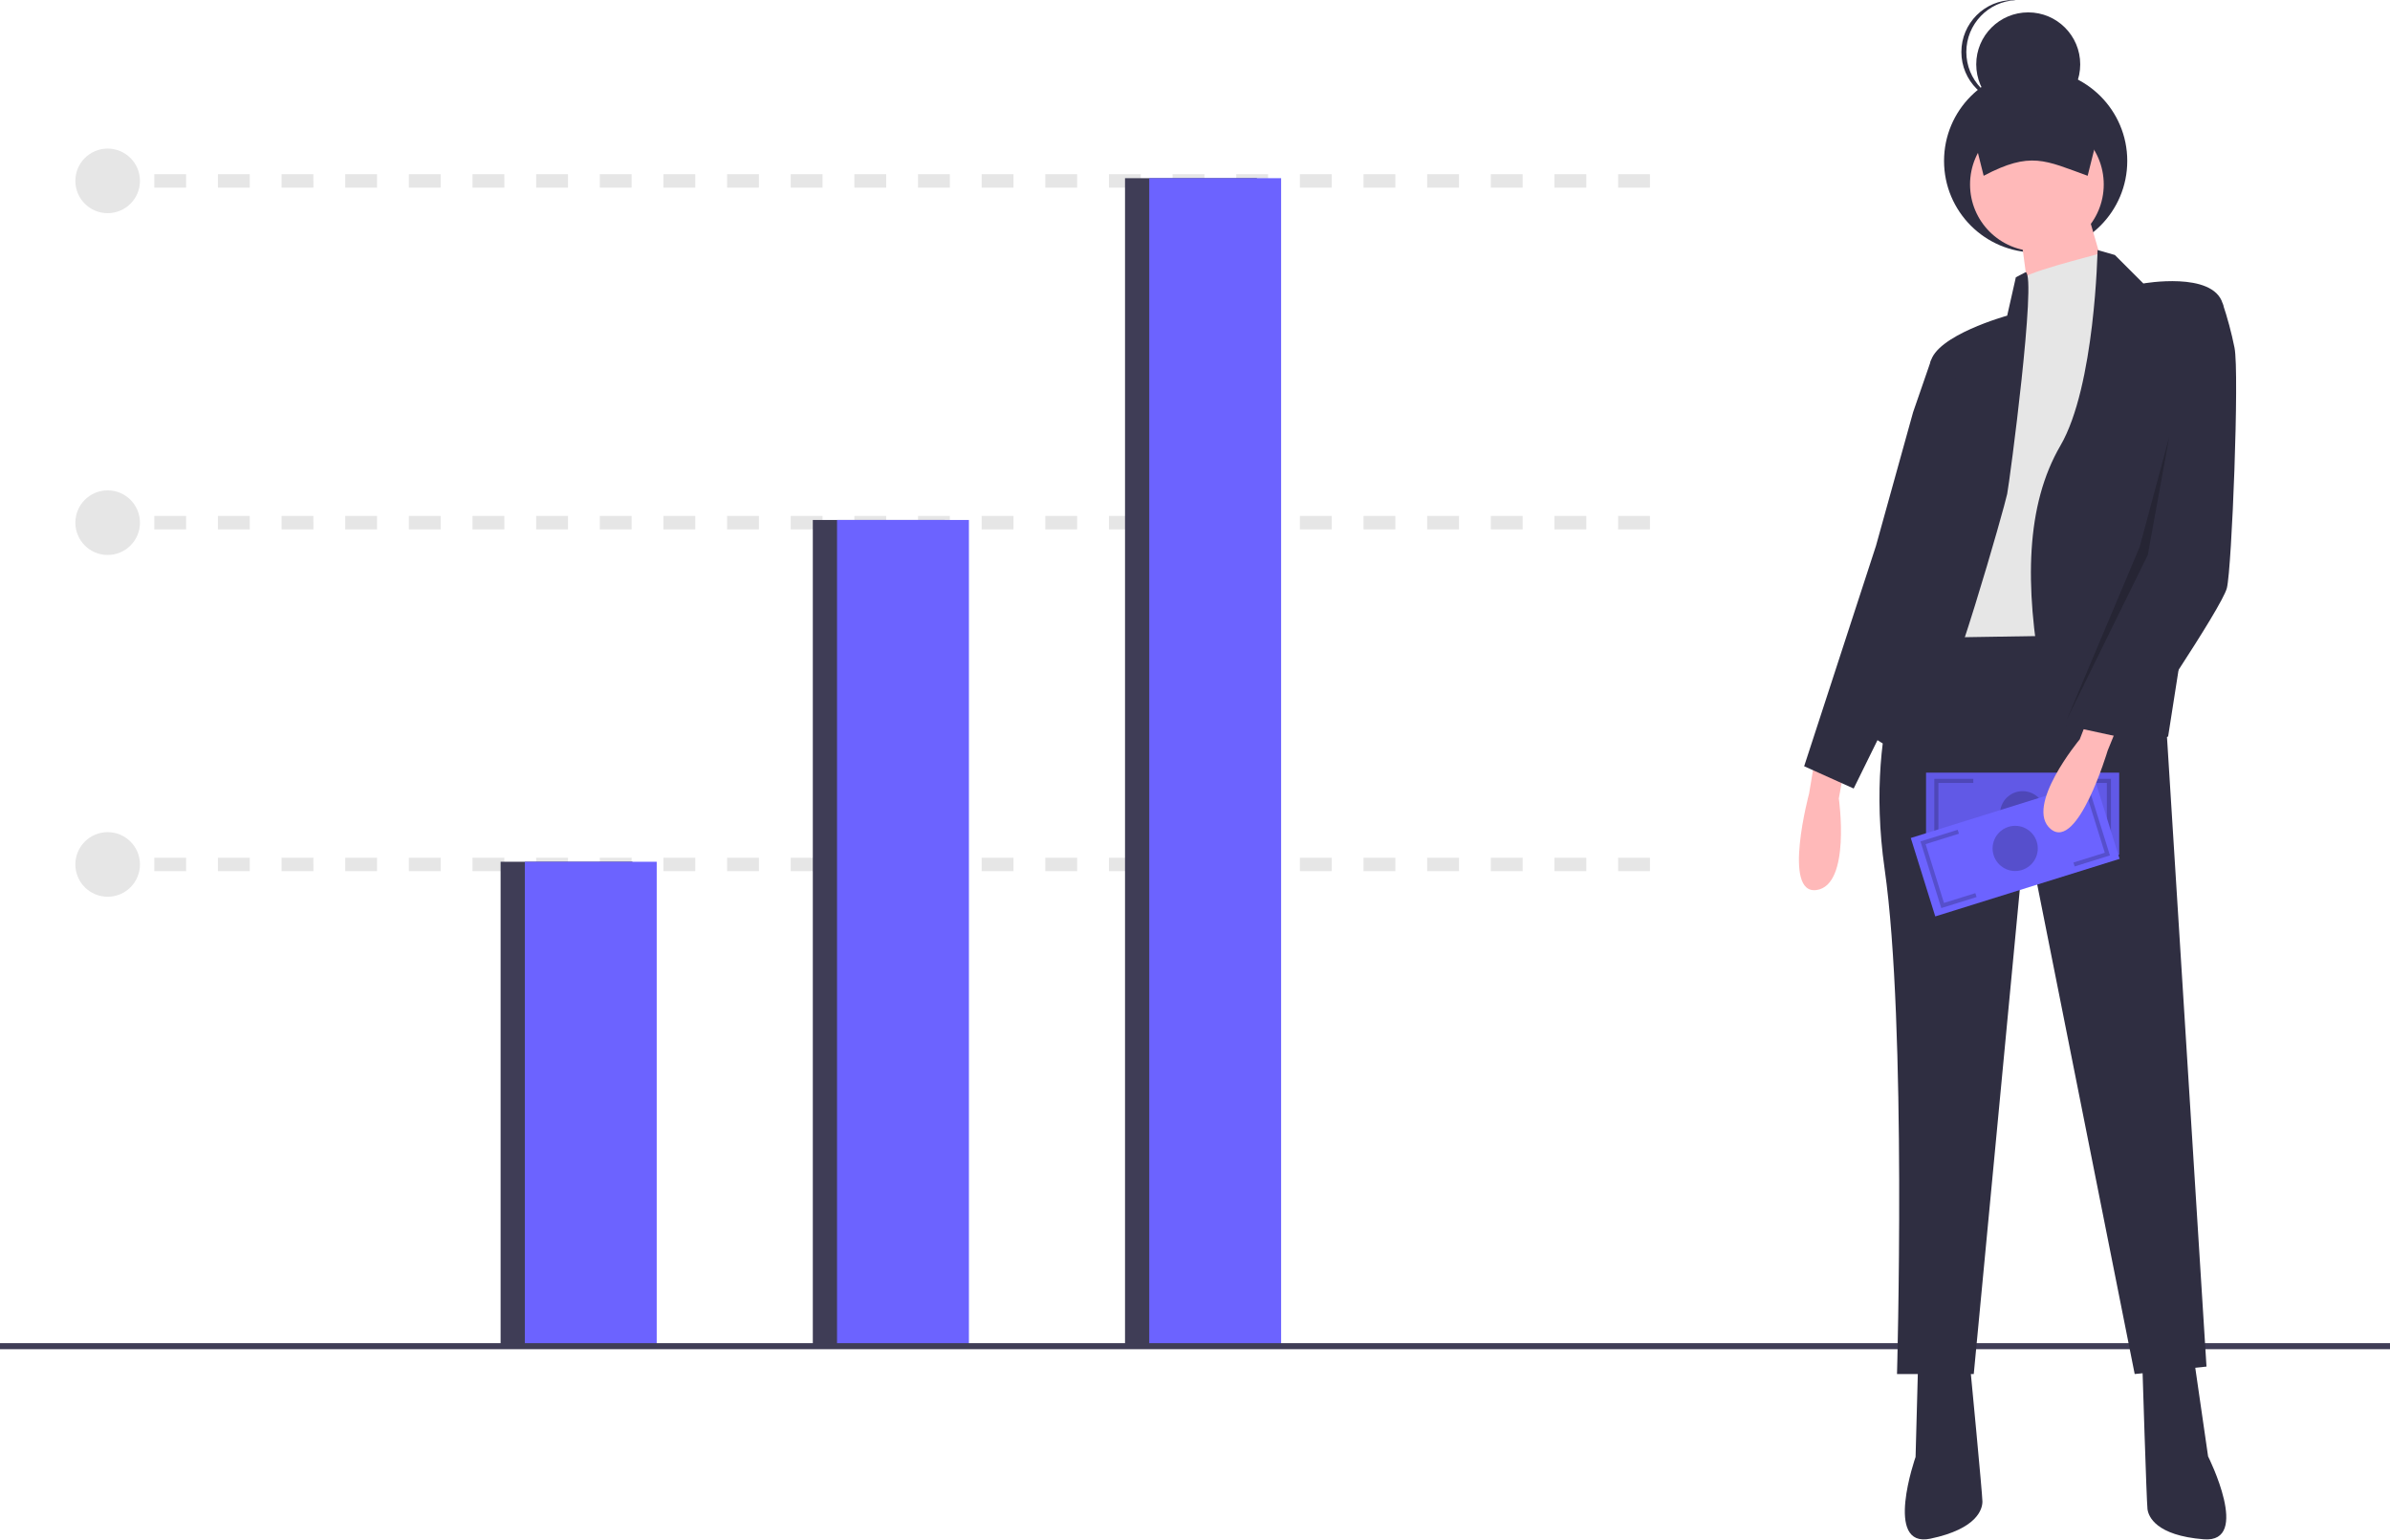
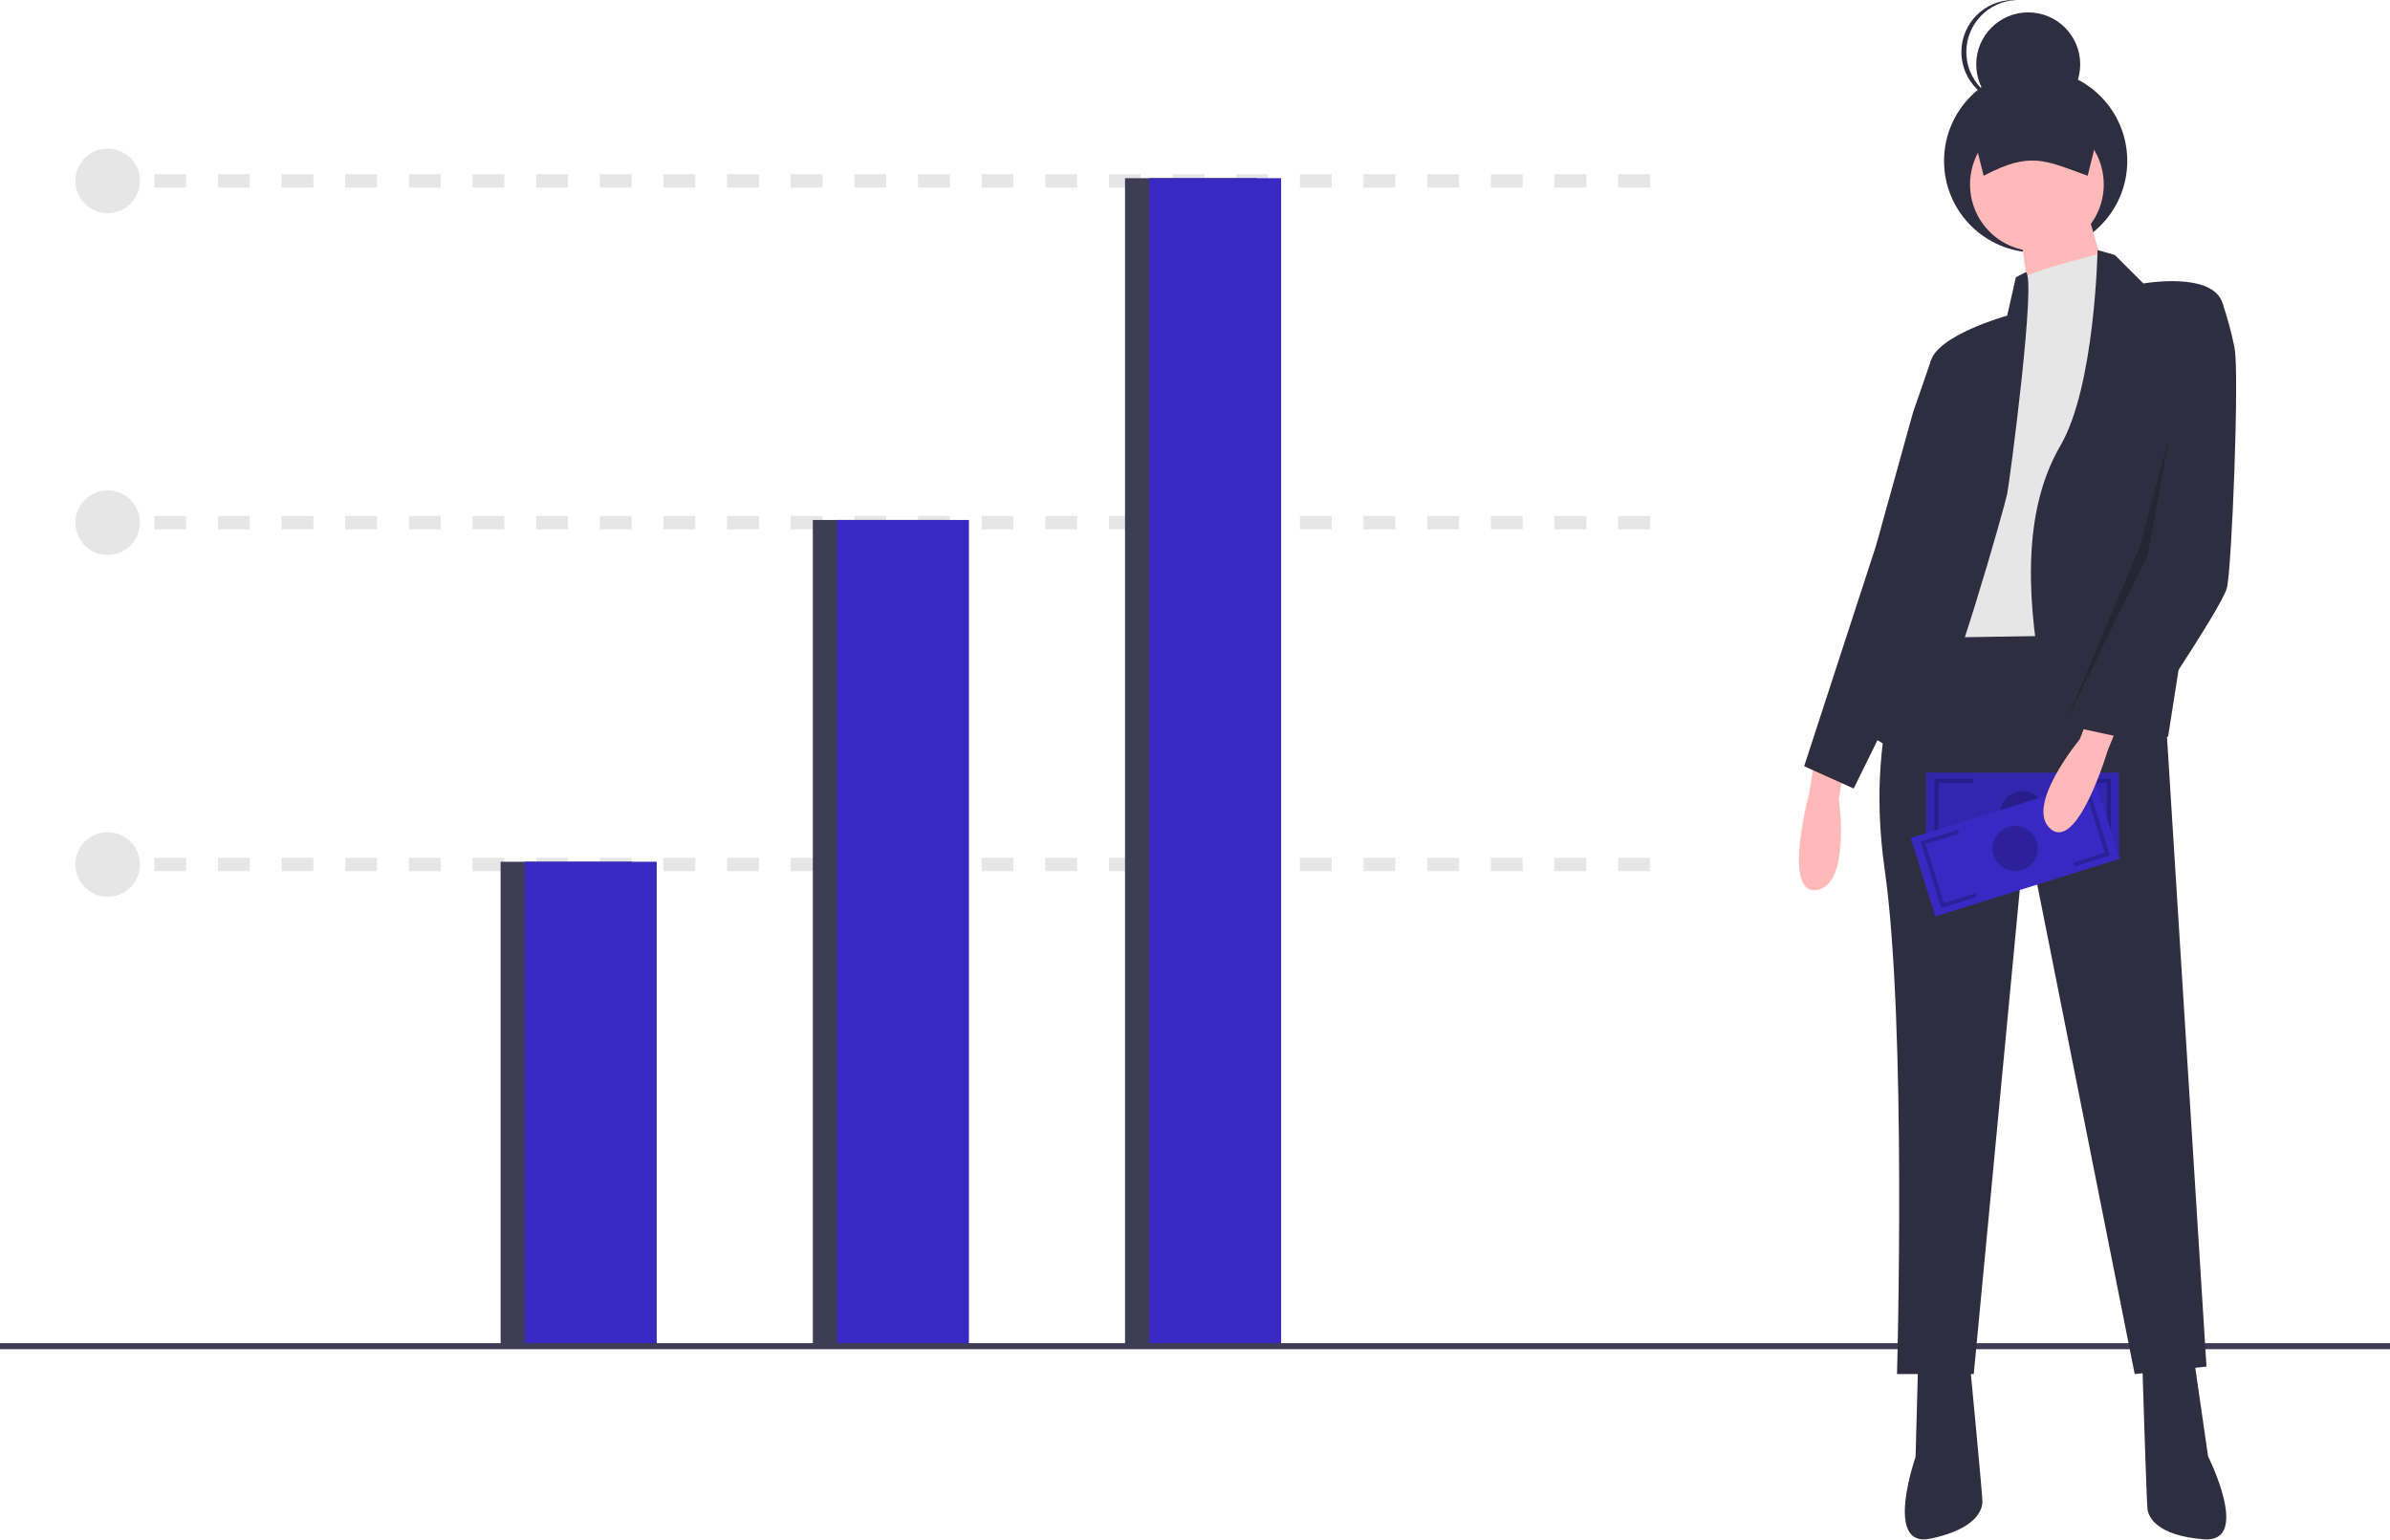
<svg xmlns="http://www.w3.org/2000/svg" id="b56ce292-c2ef-482a-b84e-c8d73988b32f" data-name="Layer 1" width="888" height="572.011" viewBox="0 0 888 572.011">
  <rect x="39.5" y="318.709" width="6" height="5" fill="#e6e6e6" />
  <path d="M769.029,487.703H757.206v-5H769.029Zm-23.646,0H733.559v-5h11.824Zm-23.647,0H709.912v-5h11.823Zm-23.646,0H686.265v-5h11.824Zm-23.647,0H662.618v-5h11.823Zm-23.647,0H638.971v-5H650.794Zm-23.646,0H615.324v-5h11.823Zm-23.647,0H591.677v-5H603.5Zm-23.647,0H568.03v-5H579.853Zm-23.647,0H544.382v-5h11.824Zm-23.647,0H520.735v-5h11.824Zm-23.647,0H497.088v-5h11.824Zm-23.647,0H473.441v-5h11.824Zm-23.647,0H449.794v-5h11.823Zm-23.647,0H426.147v-5H437.971Zm-23.647,0H402.5v-5h11.824Zm-23.647,0H378.853v-5h11.824Zm-23.647,0H355.206v-5h11.824Zm-23.647,0H331.559v-5h11.823Zm-23.647,0H307.912v-5h11.823Zm-23.647,0H284.265v-5h11.823Zm-23.647,0H260.618v-5h11.824Zm-23.647,0H236.971v-5h11.824Zm-23.647,0H213.324v-5h11.824Z" transform="translate(-156 -163.9944)" fill="#e6e6e6" />
  <rect x="39.5" y="191.709" width="6" height="5" fill="#e6e6e6" />
  <path d="M769.029,360.703H757.206v-5H769.029Zm-23.646,0H733.559v-5h11.824Zm-23.647,0H709.912v-5h11.823Zm-23.646,0H686.265v-5h11.824Zm-23.647,0H662.618v-5h11.823Zm-23.647,0H638.971v-5H650.794Zm-23.646,0H615.324v-5h11.823Zm-23.647,0H591.677v-5H603.5Zm-23.647,0H568.03v-5H579.853Zm-23.647,0H544.382v-5h11.824Zm-23.647,0H520.735v-5h11.824Zm-23.647,0H497.088v-5h11.824Zm-23.647,0H473.441v-5h11.824Zm-23.647,0H449.794v-5h11.823Zm-23.647,0H426.147v-5H437.971Zm-23.647,0H402.5v-5h11.824Zm-23.647,0H378.853v-5h11.824Zm-23.647,0H355.206v-5h11.824Zm-23.647,0H331.559v-5h11.823Zm-23.647,0H307.912v-5h11.823Zm-23.647,0H284.265v-5h11.823Zm-23.647,0H260.618v-5h11.824Zm-23.647,0H236.971v-5h11.824Zm-23.647,0H213.324v-5h11.824Z" transform="translate(-156 -163.9944)" fill="#e6e6e6" />
  <rect x="39.5" y="64.709" width="6" height="5" fill="#e6e6e6" />
  <path d="M769.029,233.703H757.206v-5H769.029Zm-23.646,0H733.559v-5h11.824Zm-23.647,0H709.912v-5h11.823Zm-23.646,0H686.265v-5h11.824Zm-23.647,0H662.618v-5h11.823Zm-23.647,0H638.971v-5H650.794Zm-23.646,0H615.324v-5h11.823Zm-23.647,0H591.677v-5H603.5Zm-23.647,0H568.03v-5H579.853Zm-23.647,0H544.382v-5h11.824Zm-23.647,0H520.735v-5h11.824Zm-23.647,0H497.088v-5h11.824Zm-23.647,0H473.441v-5h11.824Zm-23.647,0H449.794v-5h11.823Zm-23.647,0H426.147v-5H437.971Zm-23.647,0H402.5v-5h11.824Zm-23.647,0H378.853v-5h11.824Zm-23.647,0H355.206v-5h11.824Zm-23.647,0H331.559v-5h11.823Zm-23.647,0H307.912v-5h11.823Zm-23.647,0H284.265v-5h11.823Zm-23.647,0H260.618v-5h11.824Zm-23.647,0H236.971v-5h11.824Zm-23.647,0H213.324v-5h11.824Z" transform="translate(-156 -163.9944)" fill="#e6e6e6" />
  <rect x="186" y="320.209" width="49" height="180" fill="#3f3d56" />
-   <rect x="195" y="320.209" width="49" height="180" fill="#6c63ff" />
+   <rect x="195" y="320.209" width="49" height="180" fill="#3729c1" />
  <rect x="302" y="193.209" width="49" height="307" fill="#3f3d56" />
-   <rect x="311" y="193.209" width="49" height="307" fill="#6c63ff" />
+   <rect x="311" y="193.209" width="49" height="307" fill="#3729c1" />
  <rect x="418" y="66.209" width="49" height="434" fill="#3f3d56" />
-   <rect x="427" y="66.209" width="49" height="434" fill="#6c63ff" />
+   <rect x="427" y="66.209" width="49" height="434" fill="#3729c1" />
  <circle cx="40" cy="67.209" r="12" fill="#e6e6e6" />
  <circle cx="40" cy="194.209" r="12" fill="#e6e6e6" />
  <circle cx="40" cy="321.209" r="12" fill="#e6e6e6" />
  <rect y="499.088" width="888" height="2.241" fill="#3f3d56" />
  <circle cx="756.344" cy="59.795" r="34.037" fill="#2f2e41" />
  <path d="M830.011,447.791l-1.84,11.039s-10.119,37.717,2.76,35.877,8.279-34.037,8.279-34.037L841.05,450.551Z" transform="translate(-156 -163.9944)" fill="#ffb9b9" />
  <path d="M943.622,395.815H869.108s-21.158,33.117-12.879,91.073,4.6,187.665,4.6,187.665H889.346l19.318-203.303,40.477,203.303,26.678-2.76L961.1,437.212Z" transform="translate(-156 -163.9944)" fill="#2f2e41" />
  <path d="M868.648,671.333l-.92,34.037s-11.959,34.037,5.52,30.358,19.318-11.039,19.318-13.799-4.6-50.596-4.6-50.596Z" transform="translate(-156 -163.9944)" fill="#2f2e41" />
  <path d="M971.144,668.747l5.267,36.4s16.215,32.228-1.591,30.814-20.572-8.477-20.925-11.214-1.911-53.528-1.911-53.528Z" transform="translate(-156 -163.9944)" fill="#2f2e41" />
  <circle cx="756.804" cy="68.534" r="24.838" fill="#ffb9b9" />
  <polygon points="775.663 79.114 785.782 114.071 765.543 134.309 754.504 114.991 750.825 87.393 775.663 79.114" fill="#ffb9b9" />
  <path d="M940.402,266.566s-1.354-9.279-4.357-8.319-29.68,7.399-29.68,10.159v11.959l-22.078,85.553-5.52,34.957,57.955-.92,9.199-121.43Z" transform="translate(-156 -163.9944)" fill="#e6e6e6" />
  <path d="M935.342,256.907l6.439,1.84,10.579,10.579s25.758-4.6,29.438,7.359S961.56,437.672,961.56,437.672s-40.477,13.799-46.916-21.158-5.98-64.855,6.899-86.933S935.342,256.907,935.342,256.907Z" transform="translate(-156 -163.9944)" fill="#2f2e41" />
  <path d="M908.655,265.116l-3.67,1.91L901.765,281.285s-26.678,7.359-28.518,17.479.92,65.315.92,65.315-25.758,52.436-21.158,74.514c0,0,11.039,9.199,19.318-2.76s28.518-83.713,29.438-88.313S912.785,266.425,908.655,265.116Z" transform="translate(-156 -163.9944)" fill="#2f2e41" />
  <polygon points="727.367 131.089 717.516 133.76 710.808 153.167 697.009 202.843 670.331 284.717 688.73 292.996 718.167 233.201 727.367 131.089" fill="#2f2e41" />
  <path d="M931.663,229.309c-15.816-5.705-21.167-9.209-38.637,0l-6.439-25.758H938.102Z" transform="translate(-156 -163.9944)" fill="#2f2e41" />
  <circle cx="753.584" cy="23.918" r="19.318" fill="#2f2e41" />
  <path d="M886.586,183.313a19.302,19.302,0,0,1,18.398-19.272c-.307-.014-.609-.046-.92-.046a19.318,19.318,0,1,0,0,38.637c.311,0,.613-.032.92-.046A19.302,19.302,0,0,1,886.586,183.313Z" transform="translate(-156 -163.9944)" fill="#2f2e41" />
-   <rect x="715.625" y="287.107" width="71.754" height="30.534" fill="#6c63ff" />
+   <rect x="715.625" y="287.107" width="71.754" height="30.534" fill="#3729c1" />
  <rect x="715.625" y="287.107" width="71.754" height="30.534" opacity="0.1" />
  <circle cx="751.502" cy="302.374" r="8.397" opacity="0.2" />
  <polygon points="732.419 315.351 718.679 315.351 718.679 289.397 733.182 289.397 733.182 290.924 720.205 290.924 720.205 313.824 732.419 313.824 732.419 315.351" opacity="0.2" />
  <polygon points="784.326 315.351 770.586 315.351 770.586 313.824 782.799 313.824 782.799 290.924 769.823 290.924 769.823 289.397 784.326 289.397 784.326 315.351" opacity="0.2" />
-   <rect x="868.866" y="463.98" width="71.754" height="30.534" transform="translate(-257.7223 127.4617) rotate(-17.34142)" fill="#6c63ff" />
+   <rect x="868.866" y="463.98" width="71.754" height="30.534" transform="translate(-257.7223 127.4617) rotate(-17.34142)" fill="#3729c1" />
  <circle cx="748.743" cy="315.253" r="8.397" opacity="0.2" />
  <polygon points="734.394 333.328 721.279 337.423 713.543 312.65 727.387 308.327 727.842 309.784 715.455 313.652 722.281 335.511 733.939 331.871 734.394 333.328" opacity="0.2" />
  <polygon points="783.942 317.856 770.827 321.952 770.372 320.494 782.03 316.854 775.204 294.995 762.817 298.863 762.362 297.405 776.206 293.082 783.942 317.856" opacity="0.2" />
  <path d="M943.296,432.566l-4.211,10.369s-11.122,37.433-21.132,29.124S928.716,438.724,928.716,438.724l3.73-9.585Z" transform="translate(-156 -163.9944)" fill="#ffb9b9" />
  <path d="M968.919,279.445l12.879-2.76a134.89,134.89,0,0,1,4.439,16.559c1.84,9.199-1,81.873-2.84,89.233s-35.199,56.395-35.199,56.395l-30.021-6.513,43.382-65.52Z" transform="translate(-156 -163.9944)" fill="#2f2e41" />
  <polygon points="806 162.209 798 206.209 768 267.209 795 203.209 806 162.209" opacity="0.2" />
</svg>
